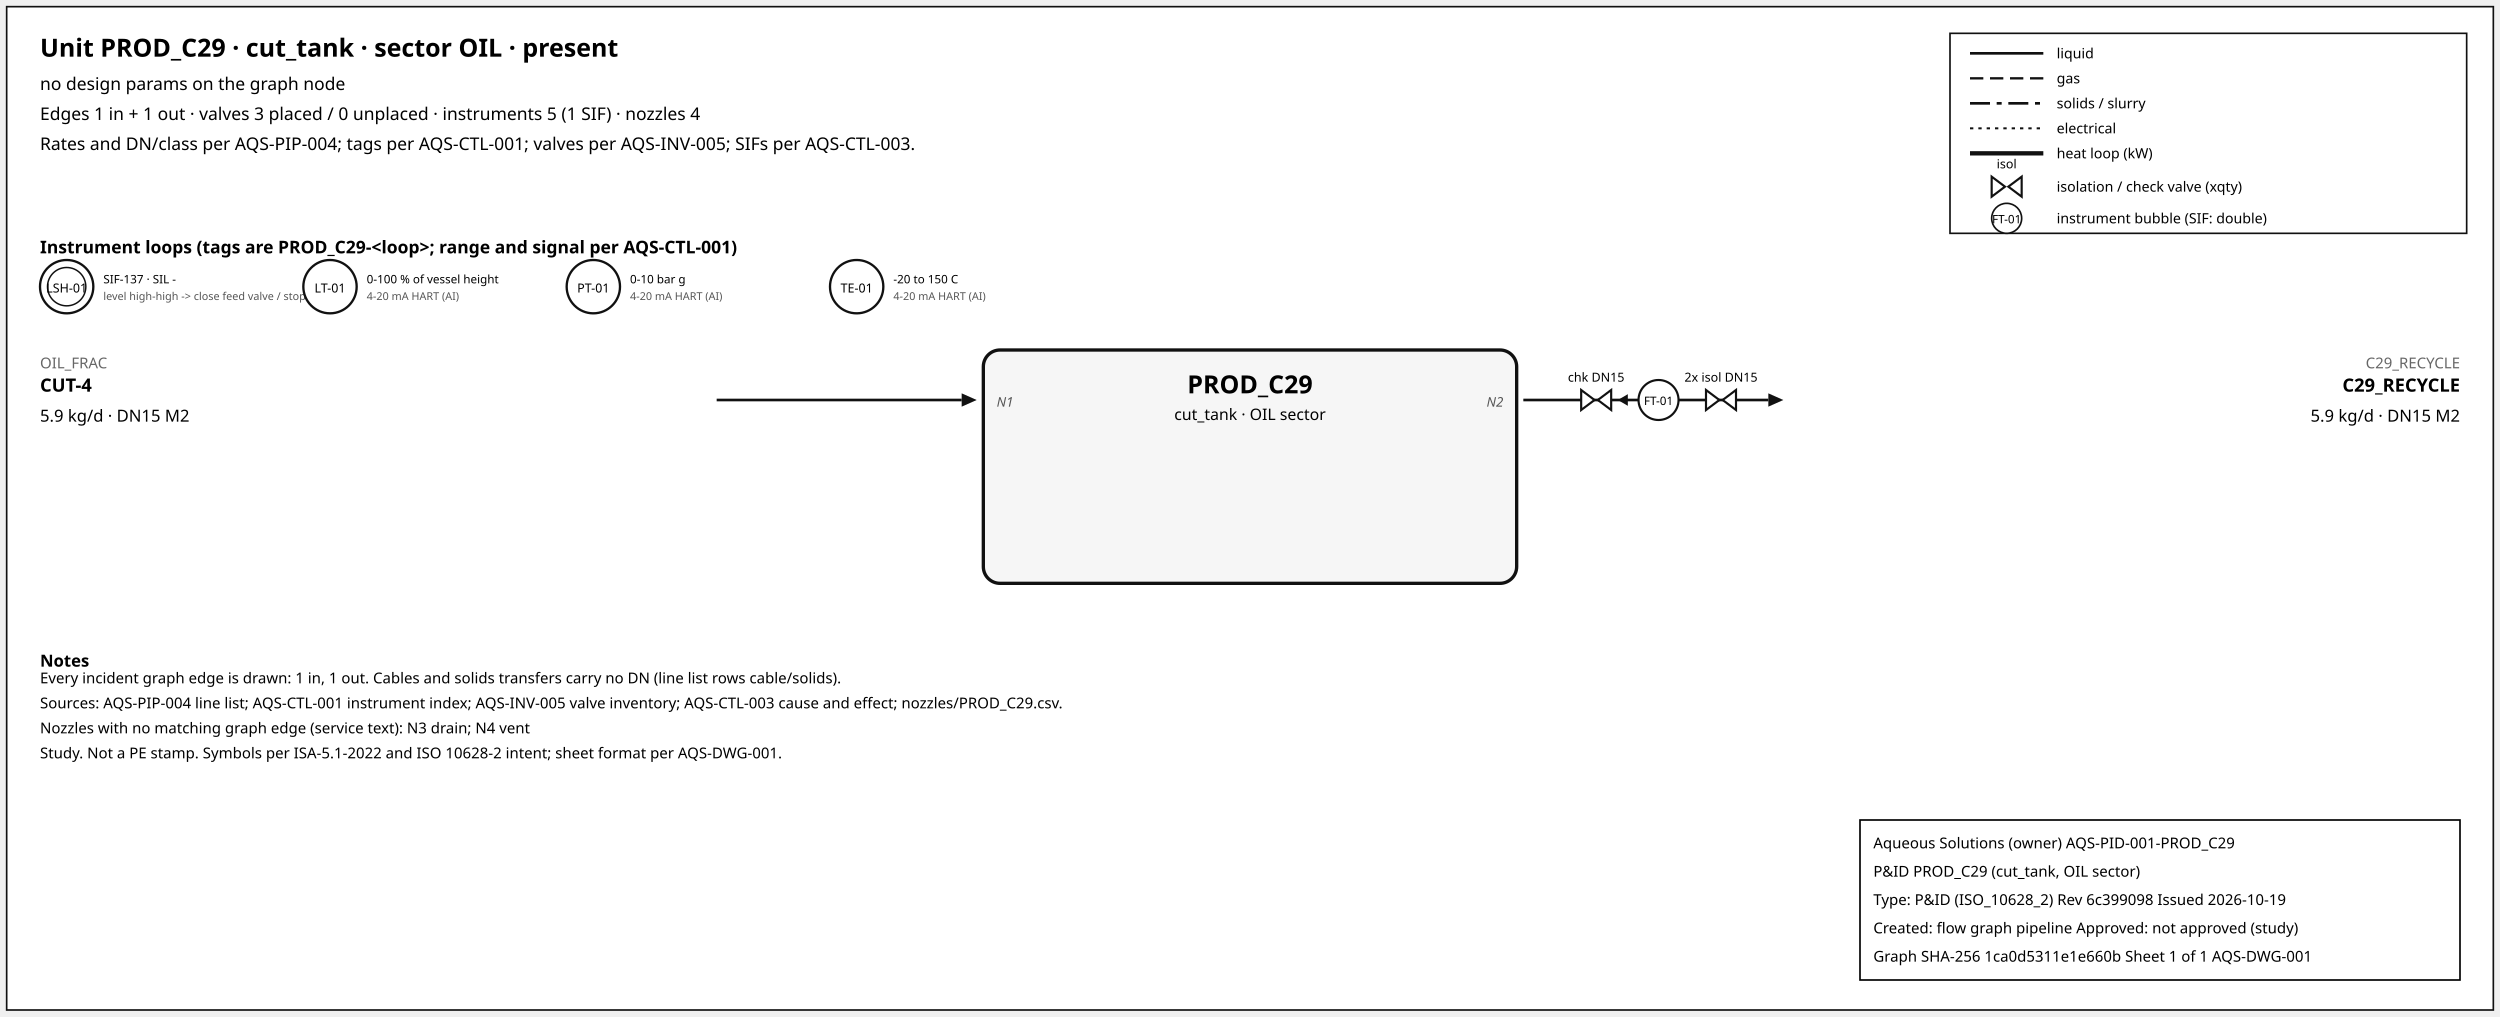
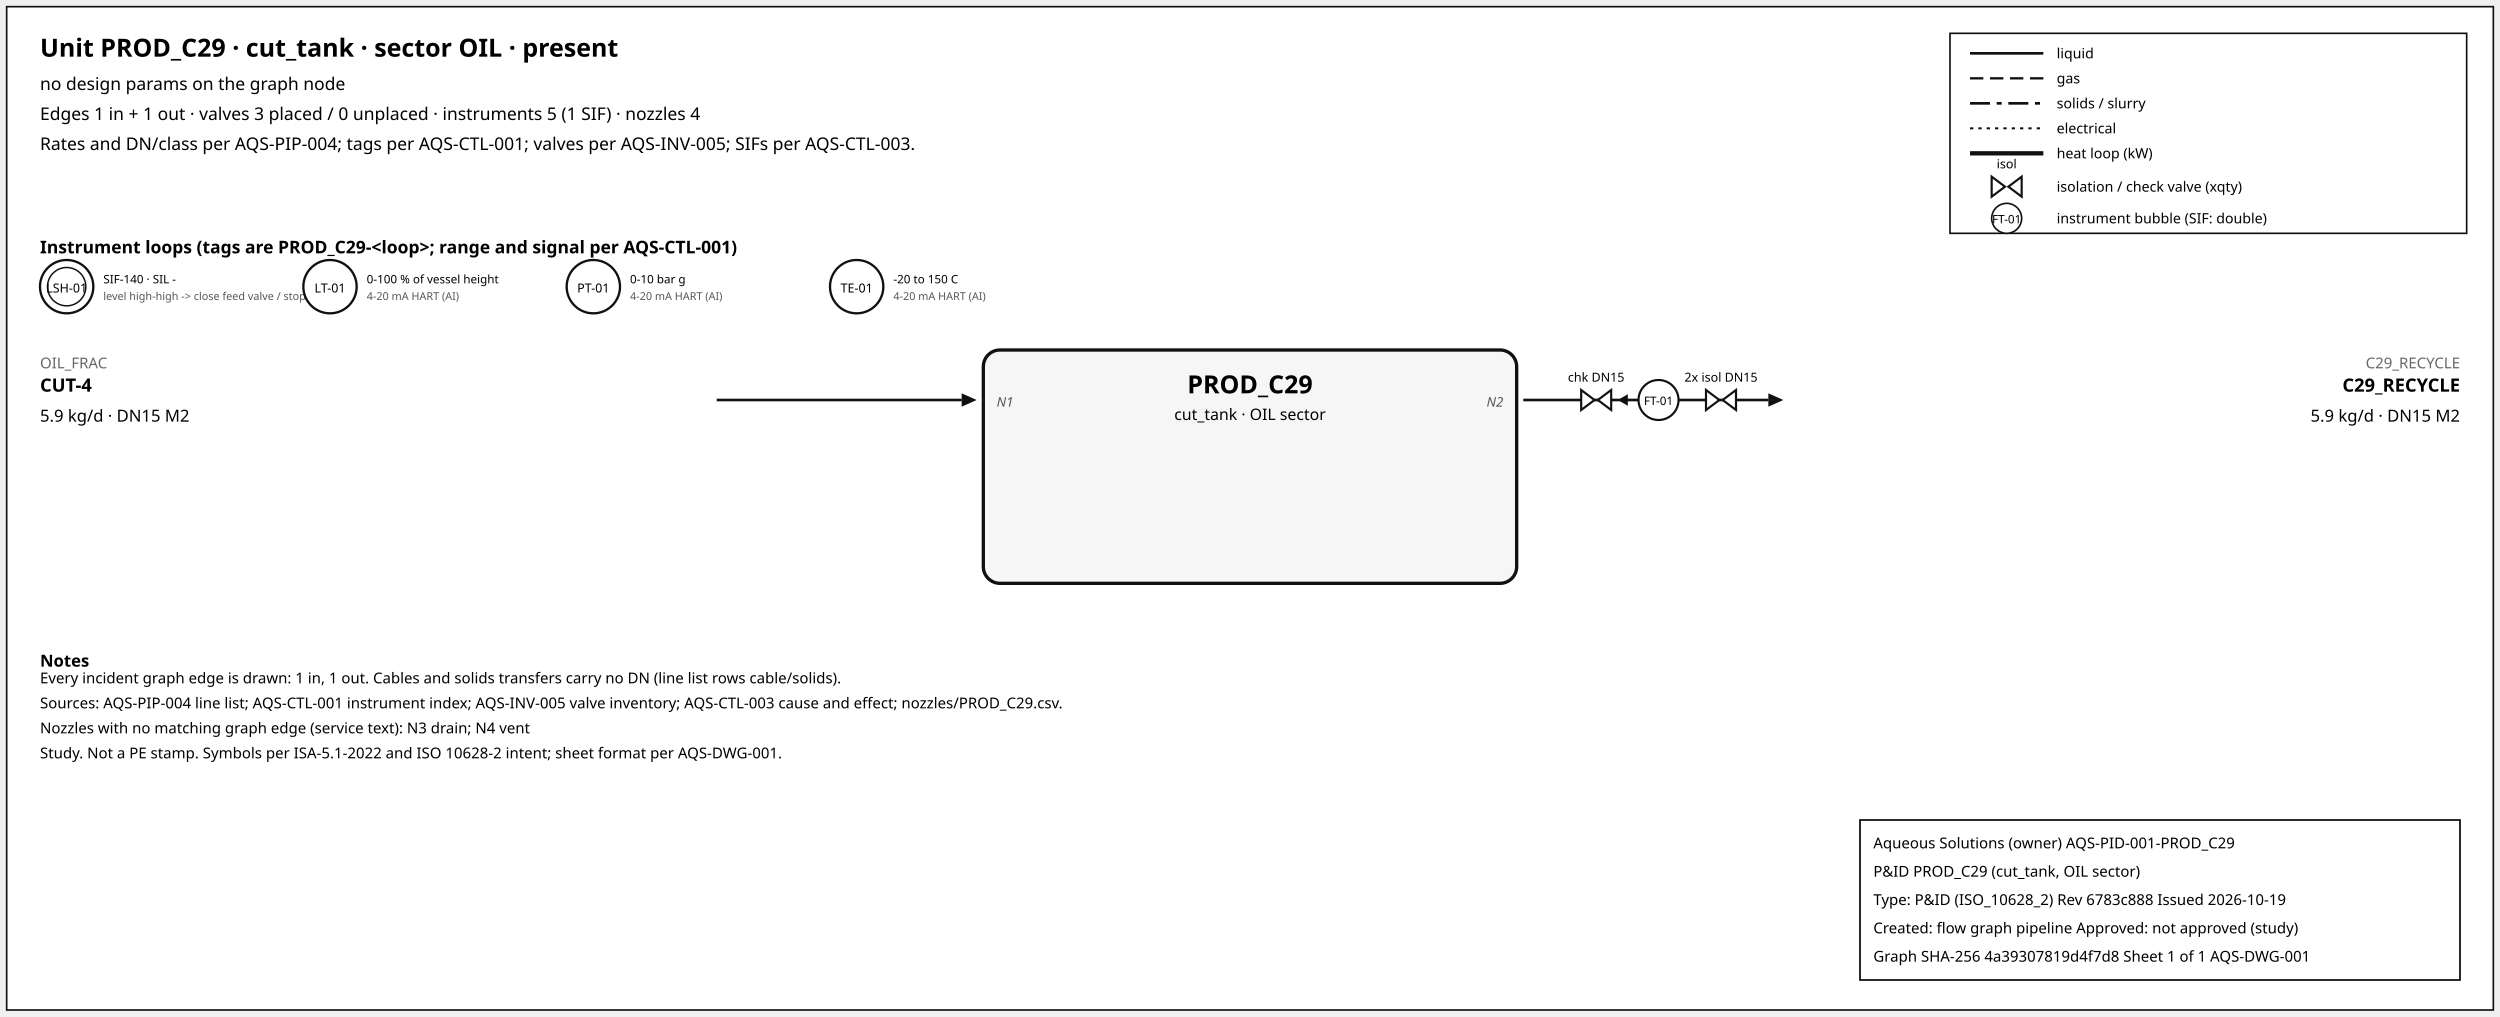
<svg xmlns="http://www.w3.org/2000/svg" width="1500" height="610" font-family="sans-serif">
  <rect x="4" y="4" width="1492" height="602" fill="white" stroke="#111" />
  <text x="24" y="34" font-size="15" font-weight="600">Unit PROD_C29 · cut_tank · sector OIL · present</text>
  <text x="24" y="54" font-size="10.5">no design params on the graph node</text>
  <text x="24" y="72" font-size="10.5">Edges 1 in + 1 out · valves 3 placed / 0 unplaced · instruments 5 (1 SIF) · nozzles 4</text>
  <text x="24" y="90" font-size="10.5">Rates and DN/class per AQS-PIP-004; tags per AQS-CTL-001; valves per AQS-INV-005; SIFs per AQS-CTL-003.</text>
  <rect x="1170" y="20" width="310" height="120" fill="white" stroke="#111" />
  <line x1="1182" y1="32" x2="1226" y2="32" stroke="#111" stroke-width="1.6" />
  <text x="1234" y="35" font-size="8.5">liquid</text>
  <line x1="1182" y1="47" x2="1226" y2="47" stroke="#111" stroke-width="1.4" stroke-dasharray="8,4" />
  <text x="1234" y="50" font-size="8.5">gas</text>
  <line x1="1182" y1="62" x2="1226" y2="62" stroke="#111" stroke-width="1.6" stroke-dasharray="12,4,3,4" />
  <text x="1234" y="65" font-size="8.5">solids / slurry</text>
  <line x1="1182" y1="77" x2="1226" y2="77" stroke="#111" stroke-width="1.2" stroke-dasharray="2,3" />
  <text x="1234" y="80" font-size="8.5">electrical</text>
  <line x1="1182" y1="92" x2="1226" y2="92" stroke="#111" stroke-width="2.6" />
  <text x="1234" y="95" font-size="8.5">heat loop (kW)</text>
  <path d="M 1195.0,106 L 1203.0,112 L 1195.0,118 Z M 1213.0,106 L 1205.0,112 L 1213.0,118 Z" fill="white" stroke="#111" stroke-width="1.3" />
  <text x="1204.0" y="101.0" font-size="7.5" text-anchor="middle">isol</text>
  <text x="1234" y="115" font-size="8.5">isolation / check valve (xqty)</text>
  <circle cx="1204" cy="131" r="9" fill="white" stroke="#111" />
  <text x="1204" y="134" font-size="7" text-anchor="middle">FT-01</text>
  <text x="1234" y="134" font-size="8.5">instrument bubble (SIF: double)</text>
  <text x="24" y="152" font-size="10.5" font-weight="600">Instrument loops (tags are PROD_C29-&lt;loop&gt;; range and signal per AQS-CTL-001)</text>
  <circle cx="40" cy="172" r="16" fill="white" stroke="#111" stroke-width="1.4" />
  <circle cx="40" cy="172" r="11.5" fill="none" stroke="#111" stroke-width="0.9" />
  <text x="40" y="175.5" font-size="7.5" text-anchor="middle">LSH-01</text>
-   <text x="62" y="170" font-size="7">SIF-137 · SIL -</text>
+   <text x="62" y="170" font-size="7">SIF-140 · SIL -</text>
  <text x="62" y="180" font-size="6.5" fill="#555">level high-high -&gt; close feed valve / stop f</text>
  <circle cx="198" cy="172" r="16" fill="white" stroke="#111" stroke-width="1.4" />
  <text x="198" y="175.5" font-size="7.5" text-anchor="middle">LT-01</text>
  <text x="220" y="170" font-size="7">0-100 % of vessel height</text>
  <text x="220" y="180" font-size="6.5" fill="#555">4-20 mA HART (AI)</text>
  <circle cx="356" cy="172" r="16" fill="white" stroke="#111" stroke-width="1.4" />
  <text x="356" y="175.5" font-size="7.5" text-anchor="middle">PT-01</text>
  <text x="378" y="170" font-size="7">0-10 bar g</text>
  <text x="378" y="180" font-size="6.5" fill="#555">4-20 mA HART (AI)</text>
  <circle cx="514" cy="172" r="16" fill="white" stroke="#111" stroke-width="1.4" />
  <text x="514" y="175.5" font-size="7.5" text-anchor="middle">TE-01</text>
  <text x="536" y="170" font-size="7">-20 to 150 C</text>
  <text x="536" y="180" font-size="6.5" fill="#555">4-20 mA HART (AI)</text>
  <rect x="590" y="210" width="320" height="140" rx="10" fill="#f6f6f6" stroke="#111" stroke-width="2" />
  <text x="750.0" y="236" font-size="15" font-weight="700" text-anchor="middle">PROD_C29</text>
  <text x="750.0" y="252" font-size="9.5" text-anchor="middle">cut_tank · OIL sector</text>
  <line x1="430" y1="240" x2="577" y2="240" stroke="#111" stroke-width="1.6" class="edge-in" />
  <polygon points="586,240 577,236 577,244" fill="#111" />
  <text x="24" y="221" font-size="9" fill="#666" text-anchor="start">OIL_FRAC</text>
  <text x="24" y="235" font-size="11" font-weight="600" text-anchor="start">CUT-4</text>
  <text x="24" y="253" font-size="10" text-anchor="start">5.9 kg/d · DN15 M2</text>
  <text x="598" y="244" font-size="8" font-style="italic" fill="#555" text-anchor="start">N1</text>
  <line x1="914" y1="240" x2="1061" y2="240" stroke="#111" stroke-width="1.6" class="edge-out" />
  <polygon points="1070,240 1061,236 1061,244" fill="#111" />
  <text x="1476" y="221" font-size="9" fill="#666" text-anchor="end">C29_RECYCLE</text>
  <text x="1476" y="235" font-size="11" font-weight="600" text-anchor="end">C29_RECYCLE</text>
  <text x="1476" y="253" font-size="10" text-anchor="end">5.9 kg/d · DN15 M2</text>
  <text x="902" y="244" font-size="8" font-style="italic" fill="#555" text-anchor="end">N2</text>
  <line x1="979.7" y1="240" x2="971.7" y2="240" stroke="#111" stroke-width="1.2" />
  <polygon points="970.7,240 976.7,236.5 976.7,243.5" fill="#111" />
  <path d="M 948.7,234 L 956.7,240 L 948.7,246 Z M 966.7,234 L 958.7,240 L 966.7,246 Z" fill="white" stroke="#111" stroke-width="1.3" />
  <text x="957.7" y="229.0" font-size="7.5" text-anchor="middle">chk DN15</text>
  <path d="M 1023.6,234 L 1031.6,240 L 1023.6,246 Z M 1041.6,234 L 1033.6,240 L 1041.6,246 Z" fill="white" stroke="#111" stroke-width="1.3" />
  <text x="1032.6" y="229.0" font-size="7.5" text-anchor="middle">2x isol DN15</text>
  <circle cx="995.12" cy="240" r="12" fill="white" stroke="#111" stroke-width="1.3" />
  <text x="995.12" y="243" font-size="7" text-anchor="middle">FT-01</text>
  <text x="24" y="400" font-size="10" font-weight="600">Notes</text>
  <text x="24" y="410" font-size="9">Every incident graph edge is drawn: 1 in, 1 out. Cables and solids transfers carry no DN (line list rows cable/solids).</text>
  <text x="24" y="425" font-size="9">Sources: AQS-PIP-004 line list; AQS-CTL-001 instrument index; AQS-INV-005 valve inventory; AQS-CTL-003 cause and effect; nozzles/PROD_C29.csv.</text>
  <text x="24" y="440" font-size="9">Nozzles with no matching graph edge (service text): N3 drain; N4 vent</text>
  <text x="24" y="455" font-size="9">Study. Not a PE stamp. Symbols per ISA-5.1-2022 and ISO 10628-2 intent; sheet format per AQS-DWG-001.</text>
  <g id="aqs-title-block">
    <rect x="1116" y="492" width="360" height="96" fill="white" stroke="black" stroke-width="1" />
    <text x="1124" y="509" font-size="9">Aqueous Solutions (owner)   AQS-PID-001-PROD_C29</text>
    <text x="1124" y="526" font-size="9">P&amp;ID PROD_C29 (cut_tank, OIL sector)</text>
-     <text x="1124" y="543" font-size="9">Type: P&amp;ID (ISO_10628_2)   Rev 6c399098   Issued 2026-10-19</text>
+     <text x="1124" y="543" font-size="9">Type: P&amp;ID (ISO_10628_2)   Rev 6783c888   Issued 2026-10-19</text>
    <text x="1124" y="560" font-size="9">Created: flow graph pipeline   Approved: not approved (study)</text>
-     <text x="1124" y="577" font-size="9">Graph SHA-256 1ca0d5311e1e660b   Sheet 1 of 1   AQS-DWG-001</text>
+     <text x="1124" y="577" font-size="9">Graph SHA-256 4a39307819d4f7d8   Sheet 1 of 1   AQS-DWG-001</text>
  </g>
</svg>
